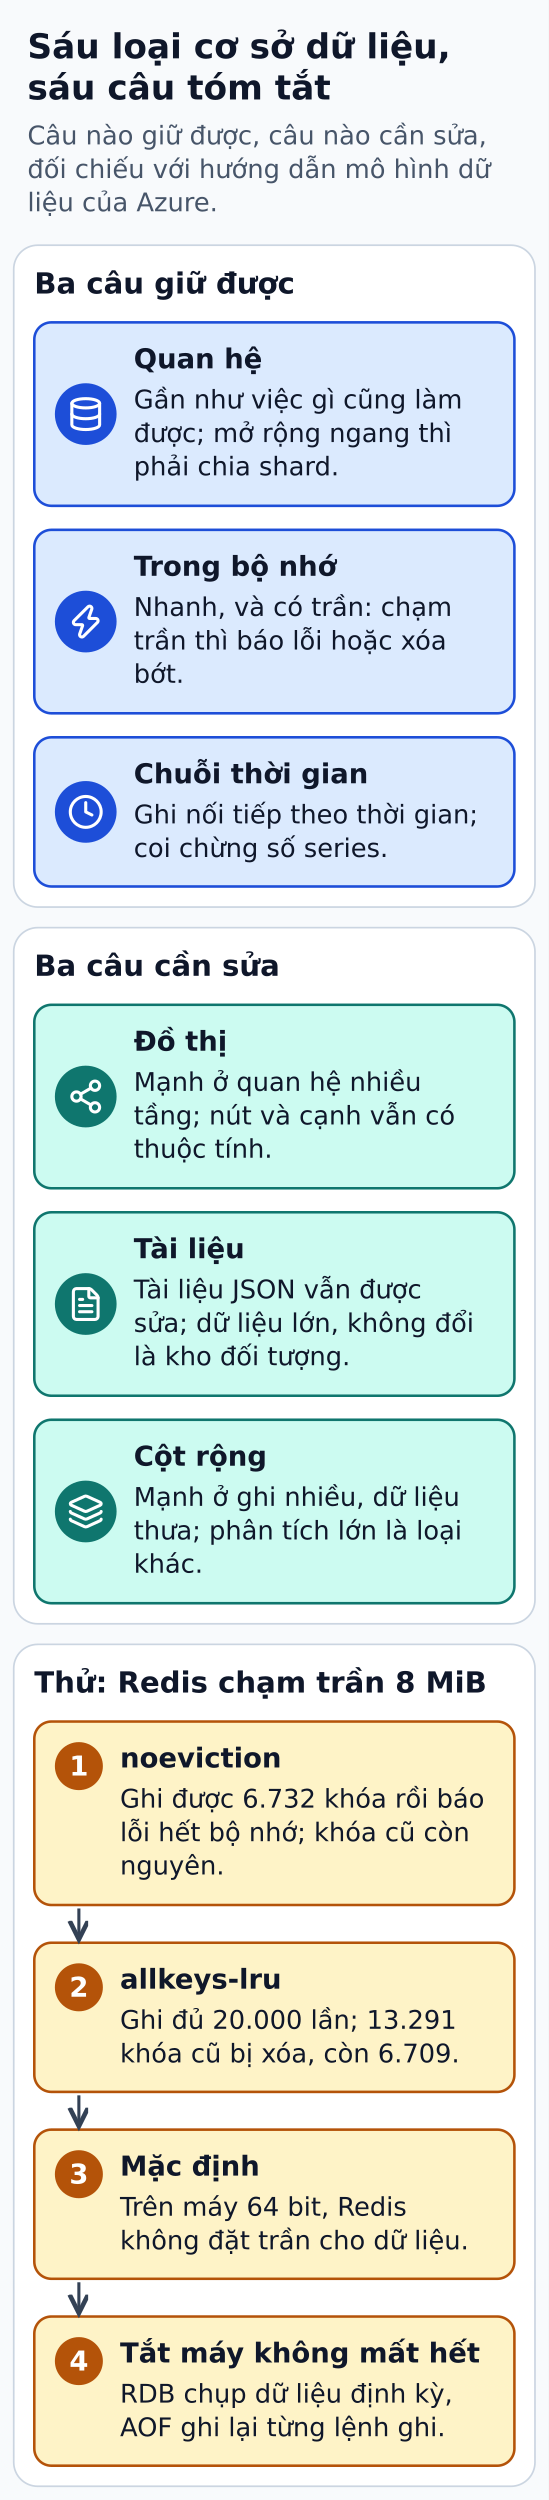
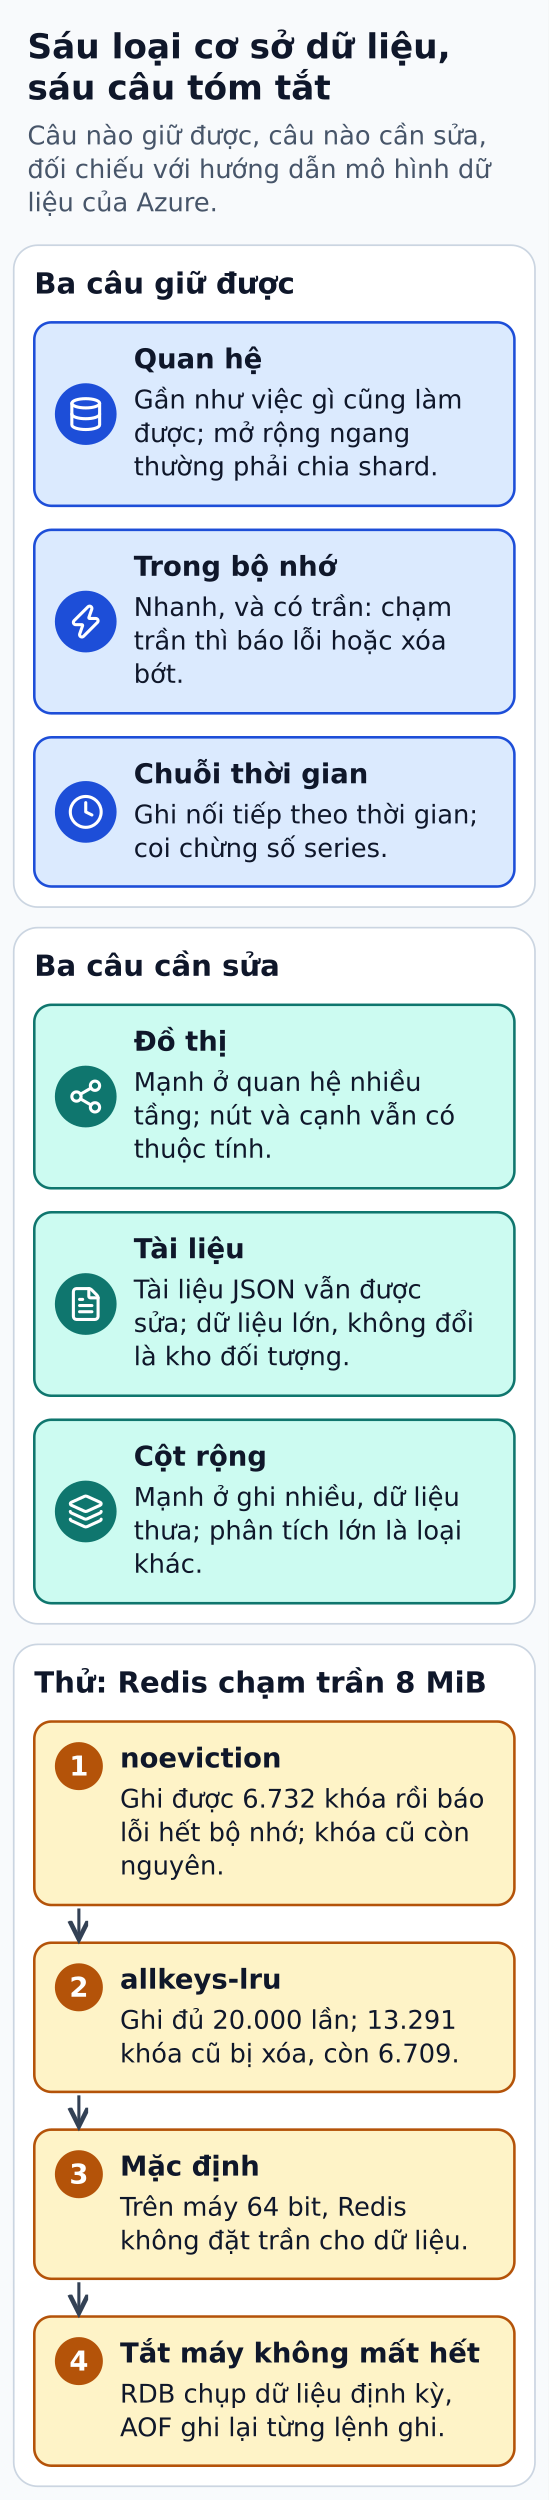
<svg xmlns="http://www.w3.org/2000/svg" width="320" height="1458" viewBox="0 0 320 1458" role="img" aria-labelledby="title desc">
  <defs>
    <marker id="arrow" markerWidth="8" markerHeight="8" refX="6" refY="3" orient="auto">
      <path d="M0,0 L6,3 L0,6" fill="none" stroke="#334155" stroke-width="1.5" />
    </marker>
  </defs>
  <rect width="320" height="1458" fill="#f8fafc" />
  <g font-family="DejaVu Sans, Arial, sans-serif" fill="#0f172a">
    <text x="16" y="34" font-size="20" fill="#0f172a" font-weight="bold" text-anchor="start">Sáu loại cơ sở dữ liệu,</text>
    <text x="16" y="58" font-size="20" fill="#0f172a" font-weight="bold" text-anchor="start">sáu câu tóm tắt</text>
    <text x="16" y="84.2" font-size="15" fill="#475569" font-weight="normal" text-anchor="start">Câu nào giữ được, câu nào cần sửa,</text>
    <text x="16" y="103.8" font-size="15" fill="#475569" font-weight="normal" text-anchor="start">đối chiếu với hướng dẫn mô hình dữ</text>
    <text x="16" y="123.2" font-size="15" fill="#475569" font-weight="normal" text-anchor="start">liệu của Azure.</text>
    <rect x="8" y="143" width="304" height="386" rx="14" fill="#ffffff" stroke="#cbd5e1" stroke-width="1" />
    <text x="20" y="171.2" font-size="17" fill="#0f172a" font-weight="bold" text-anchor="start">Ba câu giữ được</text>
    <rect x="20" y="188" width="280" height="107" rx="10" fill="#dbeafe" stroke="#1d4ed8" stroke-width="1.5" />
    <circle cx="50" cy="241.5" r="18" fill="#1d4ed8" />
    <g transform="translate(39.2 230.7) scale(0.9)" fill="none" stroke="#FFFFFF" stroke-width="2" stroke-linecap="round" stroke-linejoin="round">
      <ellipse cx="12" cy="5" rx="9" ry="3" />
      <path d="M3 5V19A9 3 0 0 0 21 19V5" />
      <path d="M3 12A9 3 0 0 0 21 12" />
    </g>
    <text x="78" y="214.8" font-size="16" fill="#0f172a" font-weight="bold" text-anchor="start">Quan hệ</text>
    <text x="78" y="238.2" font-size="15" fill="#0f172a" font-weight="normal" text-anchor="start">Gần như việc gì cũng làm</text>
-     <text x="78" y="257.8" font-size="15" fill="#0f172a" font-weight="normal" text-anchor="start">được; mở rộng ngang thì</text>
-     <text x="78" y="277.2" font-size="15" fill="#0f172a" font-weight="normal" text-anchor="start">phải chia shard.</text>
+     <text x="78" y="257.8" font-size="15" fill="#0f172a" font-weight="normal" text-anchor="start">được; mở rộng ngang</text>
+     <text x="78" y="277.2" font-size="15" fill="#0f172a" font-weight="normal" text-anchor="start">thường phải chia shard.</text>
    <rect x="20" y="309" width="280" height="107" rx="10" fill="#dbeafe" stroke="#1d4ed8" stroke-width="1.5" />
    <circle cx="50" cy="362.5" r="18" fill="#1d4ed8" />
    <g transform="translate(39.2 351.7) scale(0.9)" fill="none" stroke="#FFFFFF" stroke-width="2" stroke-linecap="round" stroke-linejoin="round">
      <path d="M15.914 4a1.5 1.5 0 00-2.474-1.561l-9 9A1.5 1.5 0 005.5 14h4.002a.5.5 0 01.471.666L8.086 20a1.5 1.5 0 002.475 1.56l9-9A1.5 1.5 0 0018.5 10h-3.997a.5.5 0 01-.472-.667z" />
    </g>
    <text x="78" y="335.8" font-size="16" fill="#0f172a" font-weight="bold" text-anchor="start">Trong bộ nhớ</text>
    <text x="78" y="359.2" font-size="15" fill="#0f172a" font-weight="normal" text-anchor="start">Nhanh, và có trần: chạm</text>
    <text x="78" y="378.8" font-size="15" fill="#0f172a" font-weight="normal" text-anchor="start">trần thì báo lỗi hoặc xóa</text>
    <text x="78" y="398.2" font-size="15" fill="#0f172a" font-weight="normal" text-anchor="start">bớt.</text>
    <rect x="20" y="430" width="280" height="87" rx="10" fill="#dbeafe" stroke="#1d4ed8" stroke-width="1.5" />
    <circle cx="50" cy="473.5" r="18" fill="#1d4ed8" />
    <g transform="translate(39.2 462.7) scale(0.9)" fill="none" stroke="#FFFFFF" stroke-width="2" stroke-linecap="round" stroke-linejoin="round">
      <circle cx="12" cy="12" r="10" />
      <path d="M12 6v6l4 2" />
    </g>
    <text x="78" y="456.8" font-size="16" fill="#0f172a" font-weight="bold" text-anchor="start">Chuỗi thời gian</text>
    <text x="78" y="480.2" font-size="15" fill="#0f172a" font-weight="normal" text-anchor="start">Ghi nối tiếp theo thời gian;</text>
    <text x="78" y="499.8" font-size="15" fill="#0f172a" font-weight="normal" text-anchor="start">coi chừng số series.</text>
    <rect x="8" y="541" width="304" height="406" rx="14" fill="#ffffff" stroke="#cbd5e1" stroke-width="1" />
    <text x="20" y="569.1" font-size="17" fill="#0f172a" font-weight="bold" text-anchor="start">Ba câu cần sửa</text>
    <rect x="20" y="586" width="280" height="107" rx="10" fill="#ccfbf1" stroke="#0f766e" stroke-width="1.5" />
    <circle cx="50" cy="639.5" r="18" fill="#0f766e" />
    <g transform="translate(39.2 628.7) scale(0.9)" fill="none" stroke="#FFFFFF" stroke-width="2" stroke-linecap="round" stroke-linejoin="round">
      <circle cx="18" cy="5" r="3" />
      <circle cx="6" cy="12" r="3" />
      <circle cx="18" cy="19" r="3" />
      <line x1="8.59" x2="15.42" y1="13.51" y2="17.49" />
      <line x1="15.41" x2="8.59" y1="6.51" y2="10.49" />
    </g>
    <text x="78" y="612.8" font-size="16" fill="#0f172a" font-weight="bold" text-anchor="start">Đồ thị</text>
    <text x="78" y="636.2" font-size="15" fill="#0f172a" font-weight="normal" text-anchor="start">Mạnh ở quan hệ nhiều</text>
    <text x="78" y="655.8" font-size="15" fill="#0f172a" font-weight="normal" text-anchor="start">tầng; nút và cạnh vẫn có</text>
    <text x="78" y="675.2" font-size="15" fill="#0f172a" font-weight="normal" text-anchor="start">thuộc tính.</text>
    <rect x="20" y="707" width="280" height="107" rx="10" fill="#ccfbf1" stroke="#0f766e" stroke-width="1.5" />
    <circle cx="50" cy="760.5" r="18" fill="#0f766e" />
    <g transform="translate(39.2 749.7) scale(0.9)" fill="none" stroke="#FFFFFF" stroke-width="2" stroke-linecap="round" stroke-linejoin="round">
      <path d="M6 22a2 2 0 0 1-2-2V4a2 2 0 0 1 2-2h8a2.4 2.4 0 0 1 1.704.706l3.588 3.588A2.4 2.4 0 0 1 20 8v12a2 2 0 0 1-2 2z" />
      <path d="M14 2v5a1 1 0 0 0 1 1h5" />
      <path d="M10 9H8" />
      <path d="M16 13H8" />
      <path d="M16 17H8" />
    </g>
    <text x="78" y="733.8" font-size="16" fill="#0f172a" font-weight="bold" text-anchor="start">Tài liệu</text>
    <text x="78" y="757.2" font-size="15" fill="#0f172a" font-weight="normal" text-anchor="start">Tài liệu JSON vẫn được</text>
    <text x="78" y="776.8" font-size="15" fill="#0f172a" font-weight="normal" text-anchor="start">sửa; dữ liệu lớn, không đổi</text>
    <text x="78" y="796.2" font-size="15" fill="#0f172a" font-weight="normal" text-anchor="start">là kho đối tượng.</text>
    <rect x="20" y="828" width="280" height="107" rx="10" fill="#ccfbf1" stroke="#0f766e" stroke-width="1.5" />
    <circle cx="50" cy="881.5" r="18" fill="#0f766e" />
    <g transform="translate(39.2 870.7) scale(0.9)" fill="none" stroke="#FFFFFF" stroke-width="2" stroke-linecap="round" stroke-linejoin="round">
      <path d="M12.83 2.18a2 2 0 0 0-1.66 0L2.6 6.08a1 1 0 0 0 0 1.83l8.58 3.91a2 2 0 0 0 1.66 0l8.58-3.9a1 1 0 0 0 0-1.83z" />
      <path d="M2 12a1 1 0 0 0 .58.91l8.6 3.91a2 2 0 0 0 1.65 0l8.58-3.9A1 1 0 0 0 22 12" />
      <path d="M2 17a1 1 0 0 0 .58.91l8.6 3.91a2 2 0 0 0 1.65 0l8.58-3.9A1 1 0 0 0 22 17" />
    </g>
    <text x="78" y="854.8" font-size="16" fill="#0f172a" font-weight="bold" text-anchor="start">Cột rộng</text>
    <text x="78" y="878.2" font-size="15" fill="#0f172a" font-weight="normal" text-anchor="start">Mạnh ở ghi nhiều, dữ liệu</text>
    <text x="78" y="897.8" font-size="15" fill="#0f172a" font-weight="normal" text-anchor="start">thưa; phân tích lớn là loại</text>
    <text x="78" y="917.2" font-size="15" fill="#0f172a" font-weight="normal" text-anchor="start">khác.</text>
    <rect x="8" y="959" width="304" height="491" rx="14" fill="#ffffff" stroke="#cbd5e1" stroke-width="1" />
    <text x="20" y="987.1" font-size="17" fill="#0f172a" font-weight="bold" text-anchor="start">Thử: Redis chạm trần 8 MiB</text>
    <rect x="20" y="1004" width="280" height="107" rx="10" fill="#fef3c7" stroke="#b45309" stroke-width="1.5" />
    <circle cx="46" cy="1030" r="14" fill="#b45309" />
    <text x="46" y="1035.5" font-size="16" fill="#ffffff" font-weight="bold" text-anchor="middle">1</text>
    <text x="70" y="1030.8" font-size="16" fill="#0f172a" font-weight="bold" text-anchor="start">noeviction</text>
    <text x="70" y="1054.2" font-size="15" fill="#0f172a" font-weight="normal" text-anchor="start">Ghi được 6.732 khóa rồi báo</text>
    <text x="70" y="1073.8" font-size="15" fill="#0f172a" font-weight="normal" text-anchor="start">lỗi hết bộ nhớ; khóa cũ còn</text>
    <text x="70" y="1093.2" font-size="15" fill="#0f172a" font-weight="normal" text-anchor="start">nguyên.</text>
    <rect x="20" y="1133" width="280" height="87" rx="10" fill="#fef3c7" stroke="#b45309" stroke-width="1.5" />
    <circle cx="46" cy="1159" r="14" fill="#b45309" />
    <text x="46" y="1164.5" font-size="16" fill="#ffffff" font-weight="bold" text-anchor="middle">2</text>
    <text x="70" y="1159.8" font-size="16" fill="#0f172a" font-weight="bold" text-anchor="start">allkeys-lru</text>
    <text x="70" y="1183.2" font-size="15" fill="#0f172a" font-weight="normal" text-anchor="start">Ghi đủ 20.000 lần; 13.291</text>
    <text x="70" y="1202.8" font-size="15" fill="#0f172a" font-weight="normal" text-anchor="start">khóa cũ bị xóa, còn 6.709.</text>
    <polyline points="46,1113 46,1131" fill="none" stroke="#334155" stroke-width="1.8" stroke-linejoin="round" marker-end="url(#arrow)" />
    <rect x="20" y="1242" width="280" height="87" rx="10" fill="#fef3c7" stroke="#b45309" stroke-width="1.5" />
    <circle cx="46" cy="1268" r="14" fill="#b45309" />
    <text x="46" y="1273.5" font-size="16" fill="#ffffff" font-weight="bold" text-anchor="middle">3</text>
    <text x="70" y="1268.8" font-size="16" fill="#0f172a" font-weight="bold" text-anchor="start">Mặc định</text>
    <text x="70" y="1292.2" font-size="15" fill="#0f172a" font-weight="normal" text-anchor="start">Trên máy 64 bit, Redis</text>
    <text x="70" y="1311.8" font-size="15" fill="#0f172a" font-weight="normal" text-anchor="start">không đặt trần cho dữ liệu.</text>
    <polyline points="46,1222 46,1240" fill="none" stroke="#334155" stroke-width="1.8" stroke-linejoin="round" marker-end="url(#arrow)" />
    <rect x="20" y="1351" width="280" height="87" rx="10" fill="#fef3c7" stroke="#b45309" stroke-width="1.5" />
    <circle cx="46" cy="1377" r="14" fill="#b45309" />
    <text x="46" y="1382.5" font-size="16" fill="#ffffff" font-weight="bold" text-anchor="middle">4</text>
    <text x="70" y="1377.8" font-size="16" fill="#0f172a" font-weight="bold" text-anchor="start">Tắt máy không mất hết</text>
    <text x="70" y="1401.2" font-size="15" fill="#0f172a" font-weight="normal" text-anchor="start">RDB chụp dữ liệu định kỳ,</text>
    <text x="70" y="1420.8" font-size="15" fill="#0f172a" font-weight="normal" text-anchor="start">AOF ghi lại từng lệnh ghi.</text>
    <polyline points="46,1331 46,1349" fill="none" stroke="#334155" stroke-width="1.8" stroke-linejoin="round" marker-end="url(#arrow)" />
  </g>
</svg>
